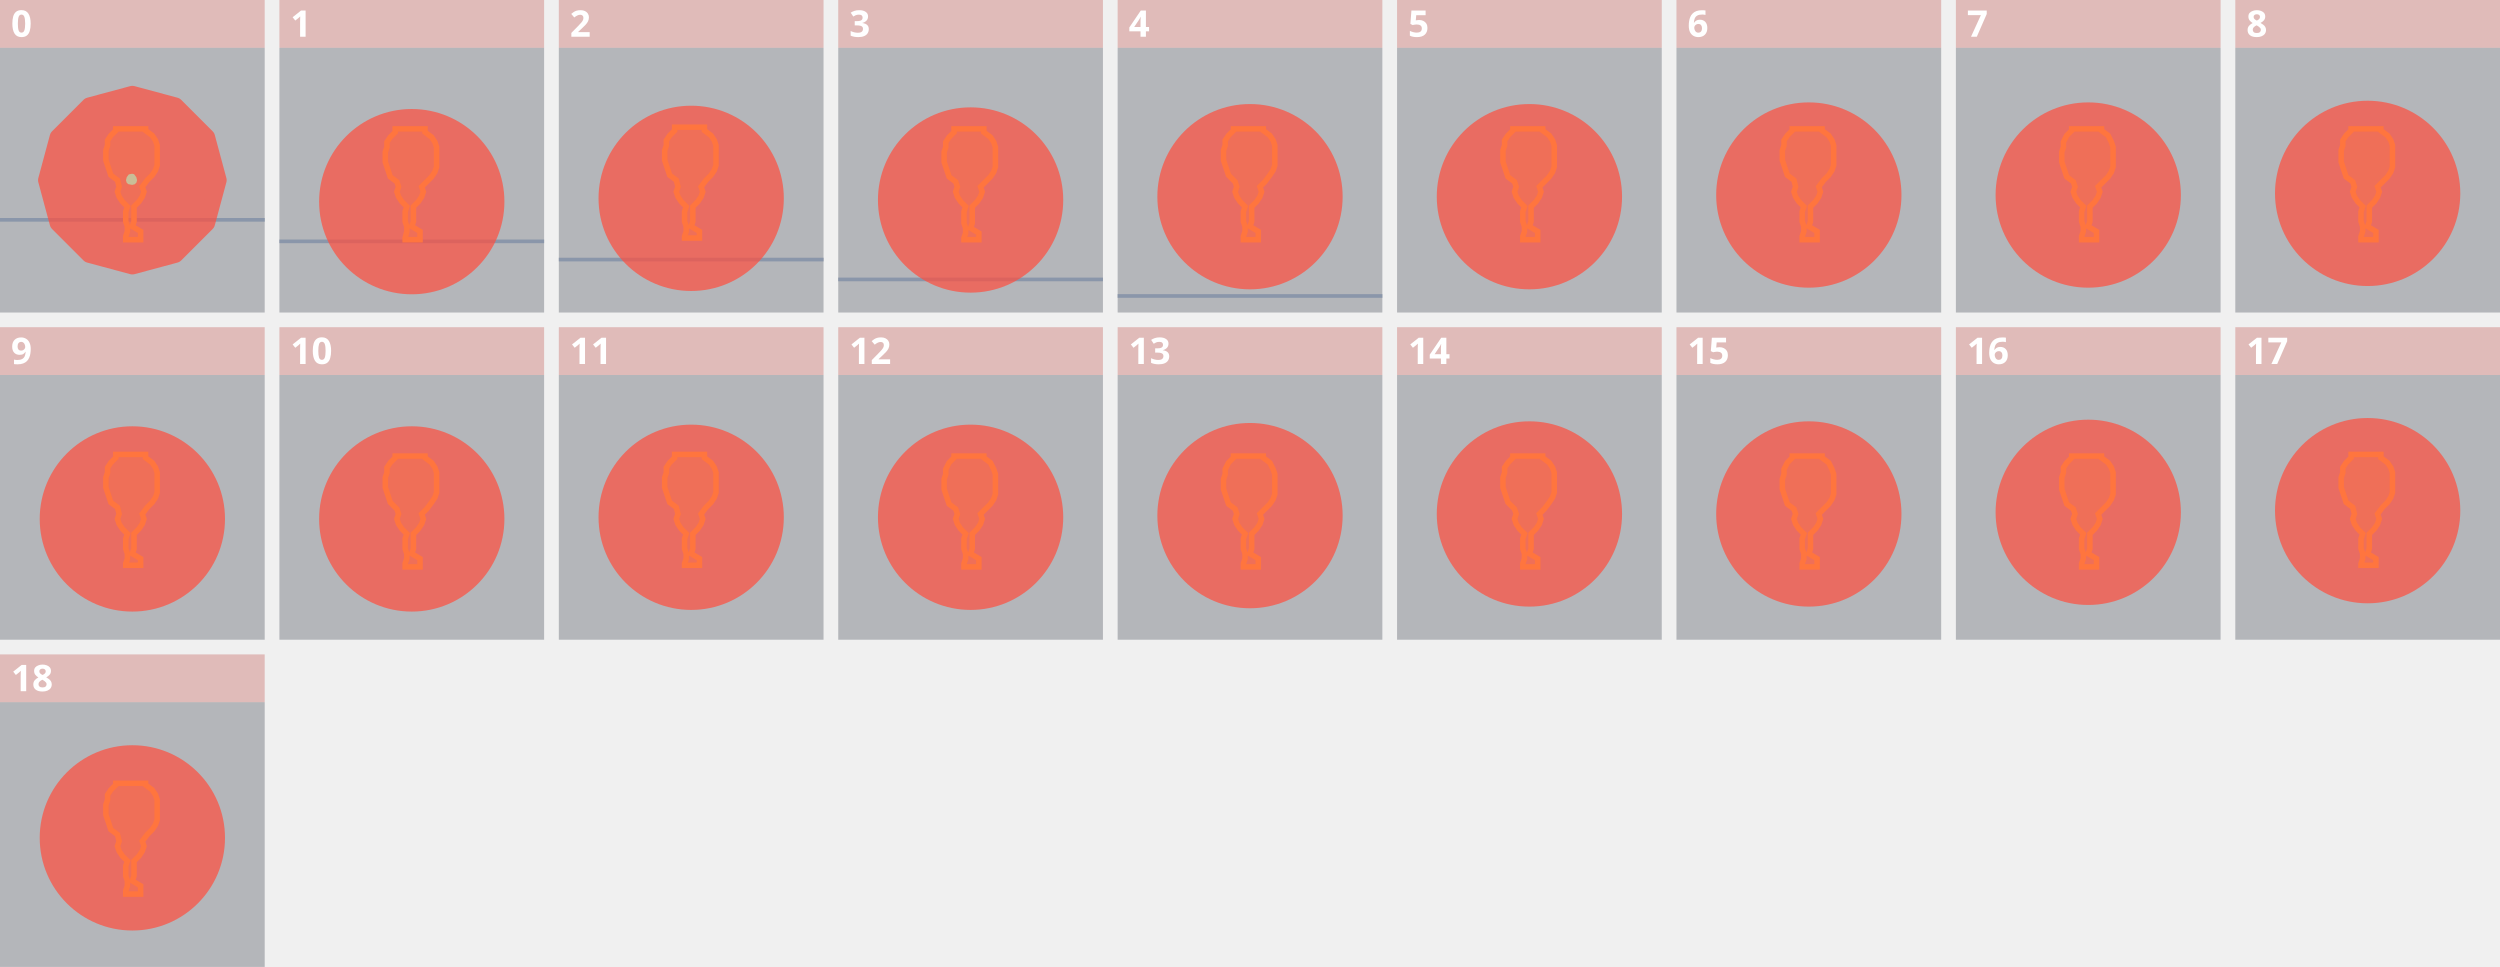
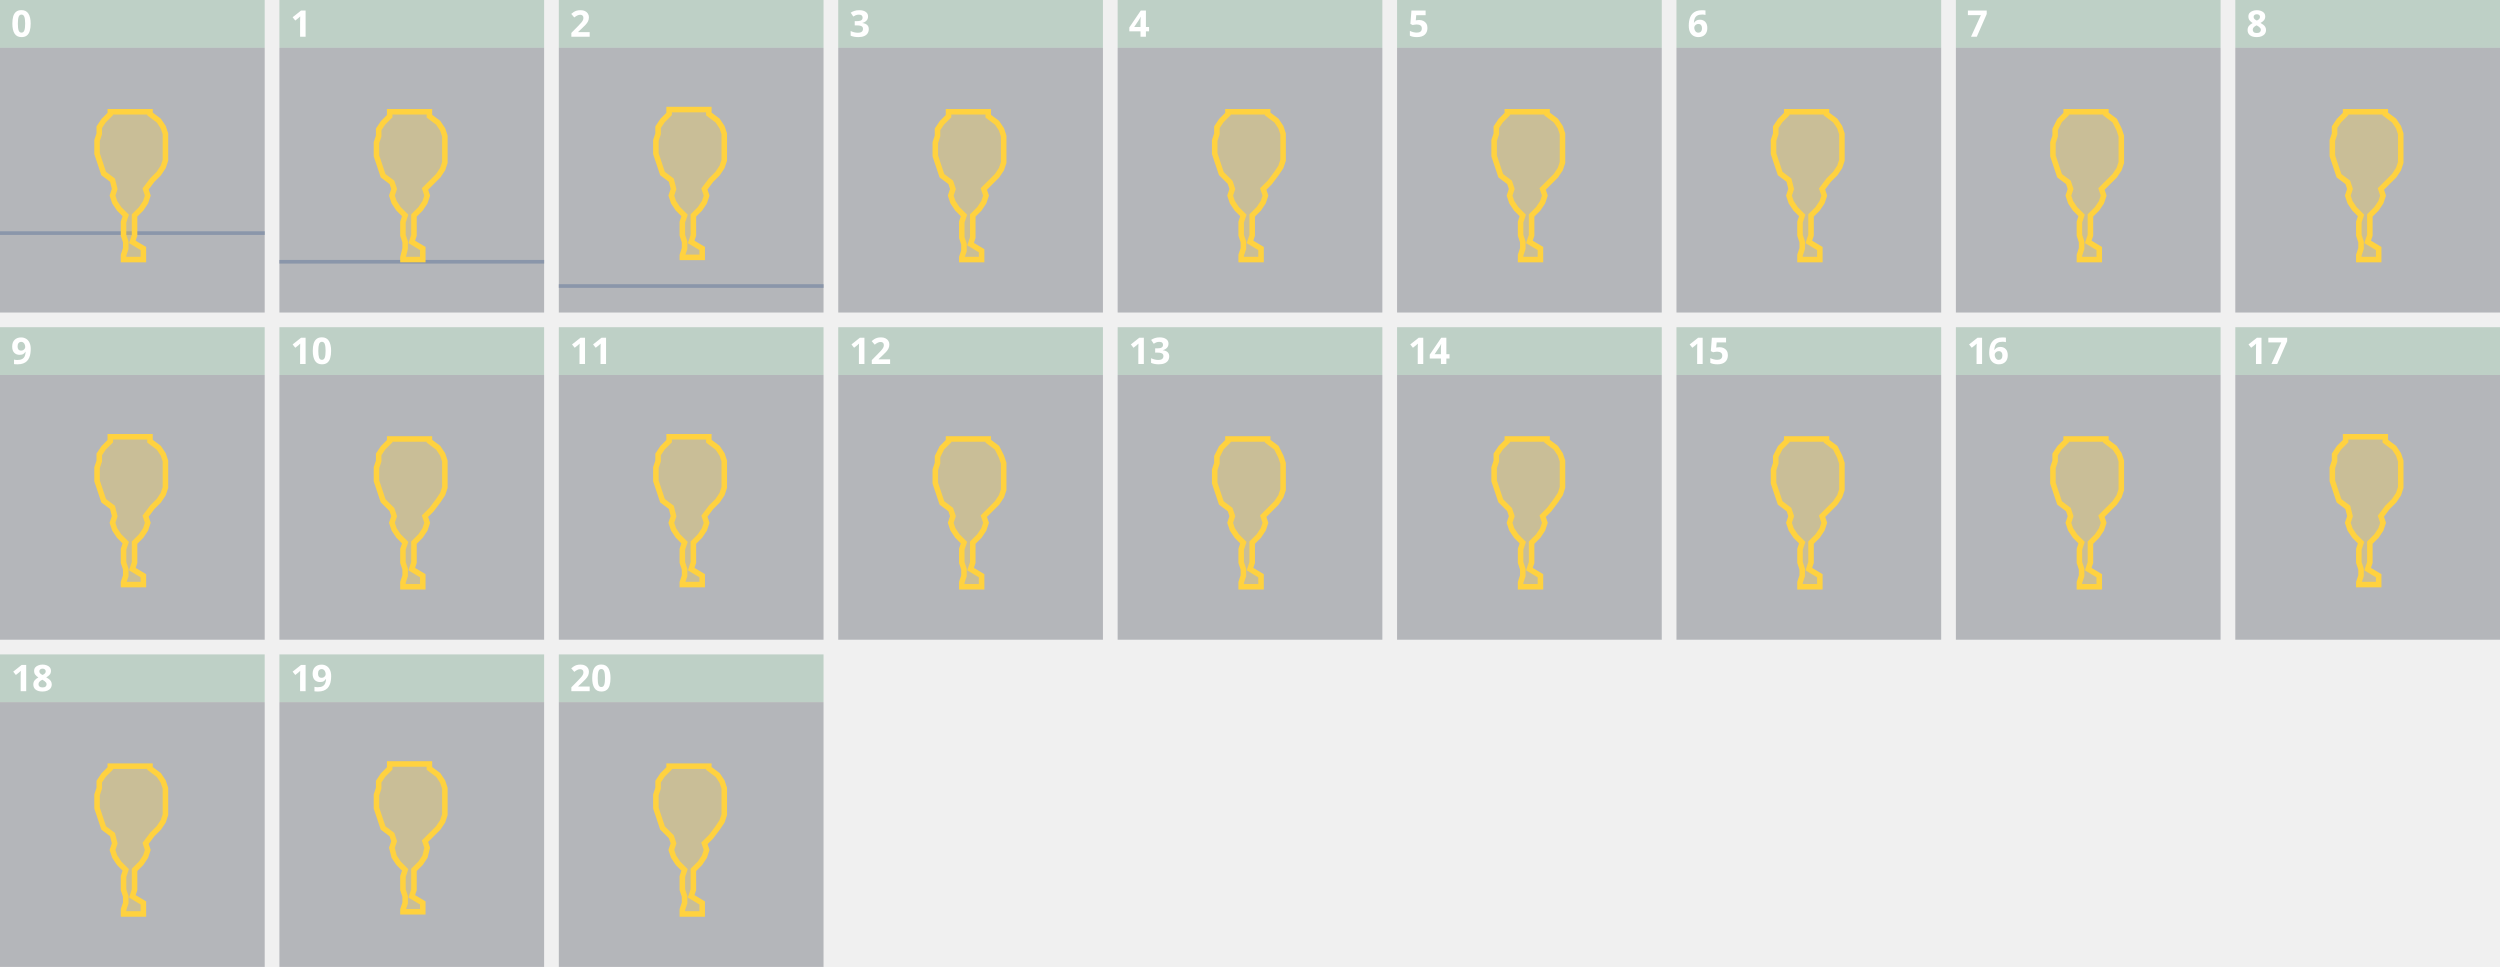
<svg xmlns="http://www.w3.org/2000/svg" viewBox="0 0 680 263" width="680" height="263">
-   <style>text{font:bold 10px sans-serif;fill:#ffffff}.k{fill:#1b2230}.g{stroke:#8a96aa;stroke-width:2.22}use{stroke-width:3.33;fill-opacity:.28}.u{stroke:#ffd23f;fill:#ffd23f}.v{stroke:#4ade80;fill:#4ade80;fill-opacity:.6}.a{stroke:#e879f9;fill:#e879f9}.o{stroke:#22d3ee;fill:#22d3ee;fill-opacity:.5}.H{color:#ff4d3d;fill:#ff4d3d;opacity:.7}.G{color:#3b9cff;fill:#3b9cff;opacity:.75}.S{color:#ffa630;fill:#ffa630;opacity:.75}.T{color:#ffa630;fill:none;stroke:#ffa630;stroke-width:4.44;stroke-dasharray:8.9}.P{color:#c49bff;fill:none;stroke:#c49bff;stroke-width:2.22;stroke-dasharray:6.7}</style>
+   <style>text{font:bold 10px sans-serif;fill:#ffffff}.k{fill:#1b2230}.g{stroke:#8a96aa;stroke-width:1.67}use{stroke-width:2.50;fill-opacity:.28}.u{stroke:#ffd23f;fill:#ffd23f}.v{stroke:#4ade80;fill:#4ade80;fill-opacity:.6}.a{stroke:#e879f9;fill:#e879f9}.o{stroke:#22d3ee;fill:#22d3ee;fill-opacity:.5}.H{color:#ff4d3d;fill:#ff4d3d;opacity:.7}.G{color:#3b9cff;fill:#3b9cff;opacity:.75}.S{color:#ffa630;fill:#ffa630;opacity:.75}.T{color:#ffa630;fill:none;stroke:#ffa630;stroke-width:3.33;stroke-dasharray:6.7}.P{color:#c49bff;fill:none;stroke:#c49bff;stroke-width:1.67;stroke-dasharray:5.0}</style>
  <defs>
    <path id="b0" d="M8 -31L-10 -31L-10 -30L-13 -27L-15 -24L-15 -21L-16 -18L-16 -15L-16 -12L-15 -9L-14 -6L-13 -3L-9 0L-8 4L-9 7L-8 10L-6 13L-3 16L-4 19L-4 22L-4 25L-3 28L-3 31L-4 34L-4 36L5 36L5 34L5 31L0 28L1 25L1 22L1 19L1 16L4 13L6 10L7 7L6 4L9 0L12 -3L14 -6L15 -9L15 -12L15 -15L15 -18L15 -21L14 -24L12 -27L8 -30Z" />
    <path id="b1" d="M8 -31L-10 -31L-10 -29L-13 -26L-15 -23L-15 -20L-16 -17L-16 -14L-16 -11L-15 -8L-14 -5L-13 -2L-9 1L-8 4L-9 7L-8 10L-6 13L-3 16L-4 19L-4 22L-4 25L-3 28L-3 31L-4 35L-4 36L5 36L5 35L5 31L0 28L1 25L1 22L1 19L1 16L4 13L6 10L7 7L6 4L9 1L12 -2L14 -5L15 -8L15 -11L15 -14L15 -17L15 -20L14 -23L12 -26L8 -29Z" />
    <path id="b2" d="M8 -32L-10 -32L-10 -30L-13 -27L-15 -24L-15 -21L-16 -18L-16 -15L-16 -12L-15 -9L-14 -6L-13 -3L-9 0L-8 4L-9 7L-8 10L-6 13L-3 16L-4 19L-4 22L-4 25L-3 28L-3 31L-4 34L-4 35L5 35L5 34L5 31L0 28L1 25L1 22L1 19L1 16L4 13L6 10L7 7L6 4L9 0L12 -3L14 -6L15 -9L15 -12L15 -15L15 -18L15 -21L14 -24L12 -27L8 -30Z" />
    <path id="b3" d="M8 -31L-10 -31L-10 -29L-13 -26L-15 -23L-15 -20L-16 -17L-16 -14L-16 -11L-15 -8L-14 -5L-13 -2L-9 1L-8 4L-9 7L-8 10L-6 13L-3 16L-4 19L-4 23L-4 26L-3 29L-3 32L-4 35L-4 36L5 36L5 35L5 32L0 29L1 26L1 23L1 19L1 16L4 13L6 10L7 7L6 4L9 1L12 -2L14 -5L15 -8L15 -11L15 -14L15 -17L15 -20L14 -23L12 -26L8 -29Z" />
    <path id="b4" d="M8 -31L-10 -31L-10 -30L-13 -27L-15 -24L-15 -21L-16 -18L-16 -15L-16 -12L-15 -9L-14 -6L-13 -3L-9 1L-8 4L-9 7L-8 10L-6 13L-3 16L-4 19L-4 22L-4 25L-3 28L-3 31L-4 34L-4 36L5 36L5 34L5 31L0 28L1 25L1 22L1 19L1 16L4 13L6 10L7 7L6 4L9 1L12 -3L14 -6L15 -9L15 -12L15 -15L15 -18L15 -21L14 -24L12 -27L8 -30Z" />
    <path id="b5" d="M8 -31L-10 -31L-10 -30L-13 -27L-15 -24L-15 -21L-16 -18L-16 -15L-16 -11L-15 -8L-14 -5L-13 -2L-9 1L-8 4L-9 7L-8 10L-6 13L-3 16L-4 19L-4 22L-4 25L-3 28L-3 31L-4 34L-4 36L5 36L5 34L5 31L0 28L1 25L1 22L1 19L1 16L4 13L6 10L7 7L6 4L9 1L12 -2L14 -5L15 -8L15 -11L15 -15L15 -18L15 -21L14 -24L12 -27L8 -30Z" />
    <path id="b6" d="M8 -31L-10 -31L-10 -30L-13 -27L-15 -23L-15 -20L-16 -17L-16 -14L-16 -11L-15 -8L-14 -5L-13 -2L-9 1L-8 4L-9 7L-8 10L-6 13L-3 16L-4 19L-4 22L-4 25L-3 28L-3 31L-4 34L-4 36L5 36L5 34L5 31L0 28L1 25L1 22L1 19L1 16L4 13L6 10L7 7L6 4L9 1L12 -2L14 -5L15 -8L15 -11L15 -14L15 -17L15 -20L14 -23L12 -27L8 -30Z" />
-     <rect id="K" x="-80" y="-80" width="160" height="160" class="k" />
-     <rect id="La" width="72" height="13" fill="#b8332b" />
+     <path id="b7" d="M8 -32L-10 -32L-10 -30L-13 -27L-15 -24L-15 -21L-16 -18L-16 -15L-16 -12L-15 -9L-14 -6L-13 -3L-9 0L-8 3L-9 6L-8 10L-6 13L-3 16L-4 19L-4 22L-4 25L-3 28L-3 31L-4 34L-4 35L5 35L5 34L5 31L0 28L1 25L1 22L1 19L1 16L4 13L6 10L7 6L6 3L9 0L12 -3L14 -6L15 -9L15 -12L15 -15L15 -18L15 -21L14 -24L12 -27L8 -30Z" />
+     <rect id="K" x="-60" y="-60" width="120" height="120" class="k" />
+     <rect id="Ls" width="72" height="13" fill="#3f7d5a" />
  </defs>
-   <use href="#La" x="0" y="0" />
+   <use href="#Ls" x="0" y="0" />
  <text x="3" y="10">0</text>
-   <svg x="0" y="13" width="72" height="72" viewBox="-80 -80 160 160">
+   <svg x="0" y="13" width="72" height="72" viewBox="-60 -60 120 120">
    <use href="#K" />
-     <line x1="-80" y1="24" x2="80" y2="24" class="g" />
+     <line x1="-60" y1="24" x2="60" y2="24" class="g" />
    <use href="#b0" class="u" />
-     <g class="H">
-       <path d="M-52 0L-45 -26L-26 -45L0 -52L26 -45L45 -26L52 0L45 26L26 45L0 52L-26 45L-45 26L-52 0L-9 0L-8 4L-5 7L0 8L4 7L7 4L8 0L7 -4L4 -8L0 -9L-5 -8L-8 -4L-9 0Z" stroke="currentColor" stroke-width="10" stroke-linejoin="round" />
-     </g>
  </svg>
-   <use href="#La" x="76" y="0" />
+   <use href="#Ls" x="76" y="0" />
  <text x="79" y="10">1</text>
-   <svg x="76" y="13" width="72" height="72" viewBox="-80 -80 160 160">
+   <svg x="76" y="13" width="72" height="72" viewBox="-60 -60 120 120">
    <use href="#K" />
-     <line x1="-80" y1="37" x2="80" y2="37" class="g" />
+     <line x1="-60" y1="37" x2="60" y2="37" class="g" />
    <use href="#b1" class="u" />
-     <g class="H">
-       <circle cx="0" cy="13" r="56" />
-     </g>
  </svg>
-   <use href="#La" x="152" y="0" />
+   <use href="#Ls" x="152" y="0" />
  <text x="155" y="10">2</text>
-   <svg x="152" y="13" width="72" height="72" viewBox="-80 -80 160 160">
+   <svg x="152" y="13" width="72" height="72" viewBox="-60 -60 120 120">
    <use href="#K" />
-     <line x1="-80" y1="48" x2="80" y2="48" class="g" />
+     <line x1="-60" y1="48" x2="60" y2="48" class="g" />
    <use href="#b2" class="u" />
-     <g class="H">
-       <circle cx="0" cy="11" r="56" />
-     </g>
  </svg>
-   <use href="#La" x="228" y="0" />
+   <use href="#Ls" x="228" y="0" />
  <text x="231" y="10">3</text>
-   <svg x="228" y="13" width="72" height="72" viewBox="-80 -80 160 160">
+   <svg x="228" y="13" width="72" height="72" viewBox="-60 -60 120 120">
    <use href="#K" />
-     <line x1="-80" y1="60" x2="80" y2="60" class="g" />
    <use href="#b3" class="u" />
-     <g class="H">
-       <circle cx="0" cy="12" r="56" />
-     </g>
  </svg>
-   <use href="#La" x="304" y="0" />
+   <use href="#Ls" x="304" y="0" />
  <text x="307" y="10">4</text>
-   <svg x="304" y="13" width="72" height="72" viewBox="-80 -80 160 160">
+   <svg x="304" y="13" width="72" height="72" viewBox="-60 -60 120 120">
    <use href="#K" />
-     <line x1="-80" y1="70" x2="80" y2="70" class="g" />
    <use href="#b4" class="u" />
-     <g class="H">
-       <circle cx="0" cy="10" r="56" />
-     </g>
  </svg>
-   <use href="#La" x="380" y="0" />
+   <use href="#Ls" x="380" y="0" />
  <text x="383" y="10">5</text>
-   <svg x="380" y="13" width="72" height="72" viewBox="-80 -80 160 160">
+   <svg x="380" y="13" width="72" height="72" viewBox="-60 -60 120 120">
    <use href="#K" />
    <use href="#b5" class="u" />
-     <g class="H">
-       <circle cx="0" cy="10" r="56" />
-     </g>
  </svg>
-   <use href="#La" x="456" y="0" />
+   <use href="#Ls" x="456" y="0" />
  <text x="459" y="10">6</text>
-   <svg x="456" y="13" width="72" height="72" viewBox="-80 -80 160 160">
+   <svg x="456" y="13" width="72" height="72" viewBox="-60 -60 120 120">
    <use href="#K" />
    <use href="#b0" class="u" />
-     <g class="H">
-       <circle cx="0" cy="9" r="56" />
-     </g>
  </svg>
-   <use href="#La" x="532" y="0" />
+   <use href="#Ls" x="532" y="0" />
  <text x="535" y="10">7</text>
-   <svg x="532" y="13" width="72" height="72" viewBox="-80 -80 160 160">
+   <svg x="532" y="13" width="72" height="72" viewBox="-60 -60 120 120">
    <use href="#K" />
    <use href="#b6" class="u" />
-     <g class="H">
-       <circle cx="0" cy="9" r="56" />
-     </g>
  </svg>
-   <use href="#La" x="608" y="0" />
+   <use href="#Ls" x="608" y="0" />
  <text x="611" y="10">8</text>
-   <svg x="608" y="13" width="72" height="72" viewBox="-80 -80 160 160">
+   <svg x="608" y="13" width="72" height="72" viewBox="-60 -60 120 120">
    <use href="#K" />
    <use href="#b5" class="u" />
-     <g class="H">
-       <circle cx="0" cy="8" r="56" />
-     </g>
  </svg>
-   <use href="#La" x="0" y="89" />
+   <use href="#Ls" x="0" y="89" />
  <text x="3" y="99">9</text>
-   <svg x="0" y="102" width="72" height="72" viewBox="-80 -80 160 160">
+   <svg x="0" y="102" width="72" height="72" viewBox="-60 -60 120 120">
    <use href="#K" />
    <use href="#b2" class="u" />
-     <g class="H">
-       <circle cx="0" cy="7" r="56" />
-     </g>
  </svg>
-   <use href="#La" x="76" y="89" />
+   <use href="#Ls" x="76" y="89" />
  <text x="79" y="99">10</text>
-   <svg x="76" y="102" width="72" height="72" viewBox="-80 -80 160 160">
+   <svg x="76" y="102" width="72" height="72" viewBox="-60 -60 120 120">
    <use href="#K" />
    <use href="#b4" class="u" />
-     <g class="H">
-       <circle cx="0" cy="7" r="56" />
-     </g>
  </svg>
-   <use href="#La" x="152" y="89" />
+   <use href="#Ls" x="152" y="89" />
  <text x="155" y="99">11</text>
-   <svg x="152" y="102" width="72" height="72" viewBox="-80 -80 160 160">
+   <svg x="152" y="102" width="72" height="72" viewBox="-60 -60 120 120">
    <use href="#K" />
    <use href="#b2" class="u" />
-     <g class="H">
-       <circle cx="0" cy="6" r="56" />
-     </g>
  </svg>
-   <use href="#La" x="228" y="89" />
+   <use href="#Ls" x="228" y="89" />
  <text x="231" y="99">12</text>
-   <svg x="228" y="102" width="72" height="72" viewBox="-80 -80 160 160">
+   <svg x="228" y="102" width="72" height="72" viewBox="-60 -60 120 120">
    <use href="#K" />
    <use href="#b6" class="u" />
-     <g class="H">
-       <circle cx="0" cy="6" r="56" />
-     </g>
  </svg>
-   <use href="#La" x="304" y="89" />
+   <use href="#Ls" x="304" y="89" />
  <text x="307" y="99">13</text>
-   <svg x="304" y="102" width="72" height="72" viewBox="-80 -80 160 160">
+   <svg x="304" y="102" width="72" height="72" viewBox="-60 -60 120 120">
    <use href="#K" />
    <use href="#b6" class="u" />
-     <g class="H">
-       <circle cx="0" cy="5" r="56" />
-     </g>
  </svg>
-   <use href="#La" x="380" y="89" />
+   <use href="#Ls" x="380" y="89" />
  <text x="383" y="99">14</text>
-   <svg x="380" y="102" width="72" height="72" viewBox="-80 -80 160 160">
+   <svg x="380" y="102" width="72" height="72" viewBox="-60 -60 120 120">
    <use href="#K" />
    <use href="#b4" class="u" />
-     <g class="H">
-       <circle cx="0" cy="4" r="56" />
-     </g>
  </svg>
-   <use href="#La" x="456" y="89" />
+   <use href="#Ls" x="456" y="89" />
  <text x="459" y="99">15</text>
-   <svg x="456" y="102" width="72" height="72" viewBox="-80 -80 160 160">
+   <svg x="456" y="102" width="72" height="72" viewBox="-60 -60 120 120">
    <use href="#K" />
    <use href="#b6" class="u" />
-     <g class="H">
-       <circle cx="0" cy="4" r="56" />
-     </g>
  </svg>
-   <use href="#La" x="532" y="89" />
+   <use href="#Ls" x="532" y="89" />
  <text x="535" y="99">16</text>
-   <svg x="532" y="102" width="72" height="72" viewBox="-80 -80 160 160">
+   <svg x="532" y="102" width="72" height="72" viewBox="-60 -60 120 120">
    <use href="#K" />
    <use href="#b5" class="u" />
-     <g class="H">
-       <circle cx="0" cy="3" r="56" />
-     </g>
  </svg>
-   <use href="#La" x="608" y="89" />
+   <use href="#Ls" x="608" y="89" />
  <text x="611" y="99">17</text>
-   <svg x="608" y="102" width="72" height="72" viewBox="-80 -80 160 160">
+   <svg x="608" y="102" width="72" height="72" viewBox="-60 -60 120 120">
    <use href="#K" />
    <use href="#b2" class="u" />
-     <g class="H">
-       <circle cx="0" cy="2" r="56" />
-     </g>
  </svg>
-   <use href="#La" x="0" y="178" />
+   <use href="#Ls" x="0" y="178" />
  <text x="3" y="188">18</text>
-   <svg x="0" y="191" width="72" height="72" viewBox="-80 -80 160 160">
+   <svg x="0" y="191" width="72" height="72" viewBox="-60 -60 120 120">
    <use href="#K" />
    <use href="#b0" class="u" />
-     <g class="H">
-       <circle cx="0" cy="2" r="56" />
-     </g>
+   </svg>
+   <use href="#Ls" x="76" y="178" />
+   <text x="79" y="188">19</text>
+   <svg x="76" y="191" width="72" height="72" viewBox="-60 -60 120 120">
+     <use href="#K" />
+     <use href="#b7" class="u" />
+   </svg>
+   <use href="#Ls" x="152" y="178" />
+   <text x="155" y="188">20</text>
+   <svg x="152" y="191" width="72" height="72" viewBox="-60 -60 120 120">
+     <use href="#K" />
+     <use href="#b4" class="u" />
  </svg>
</svg>
